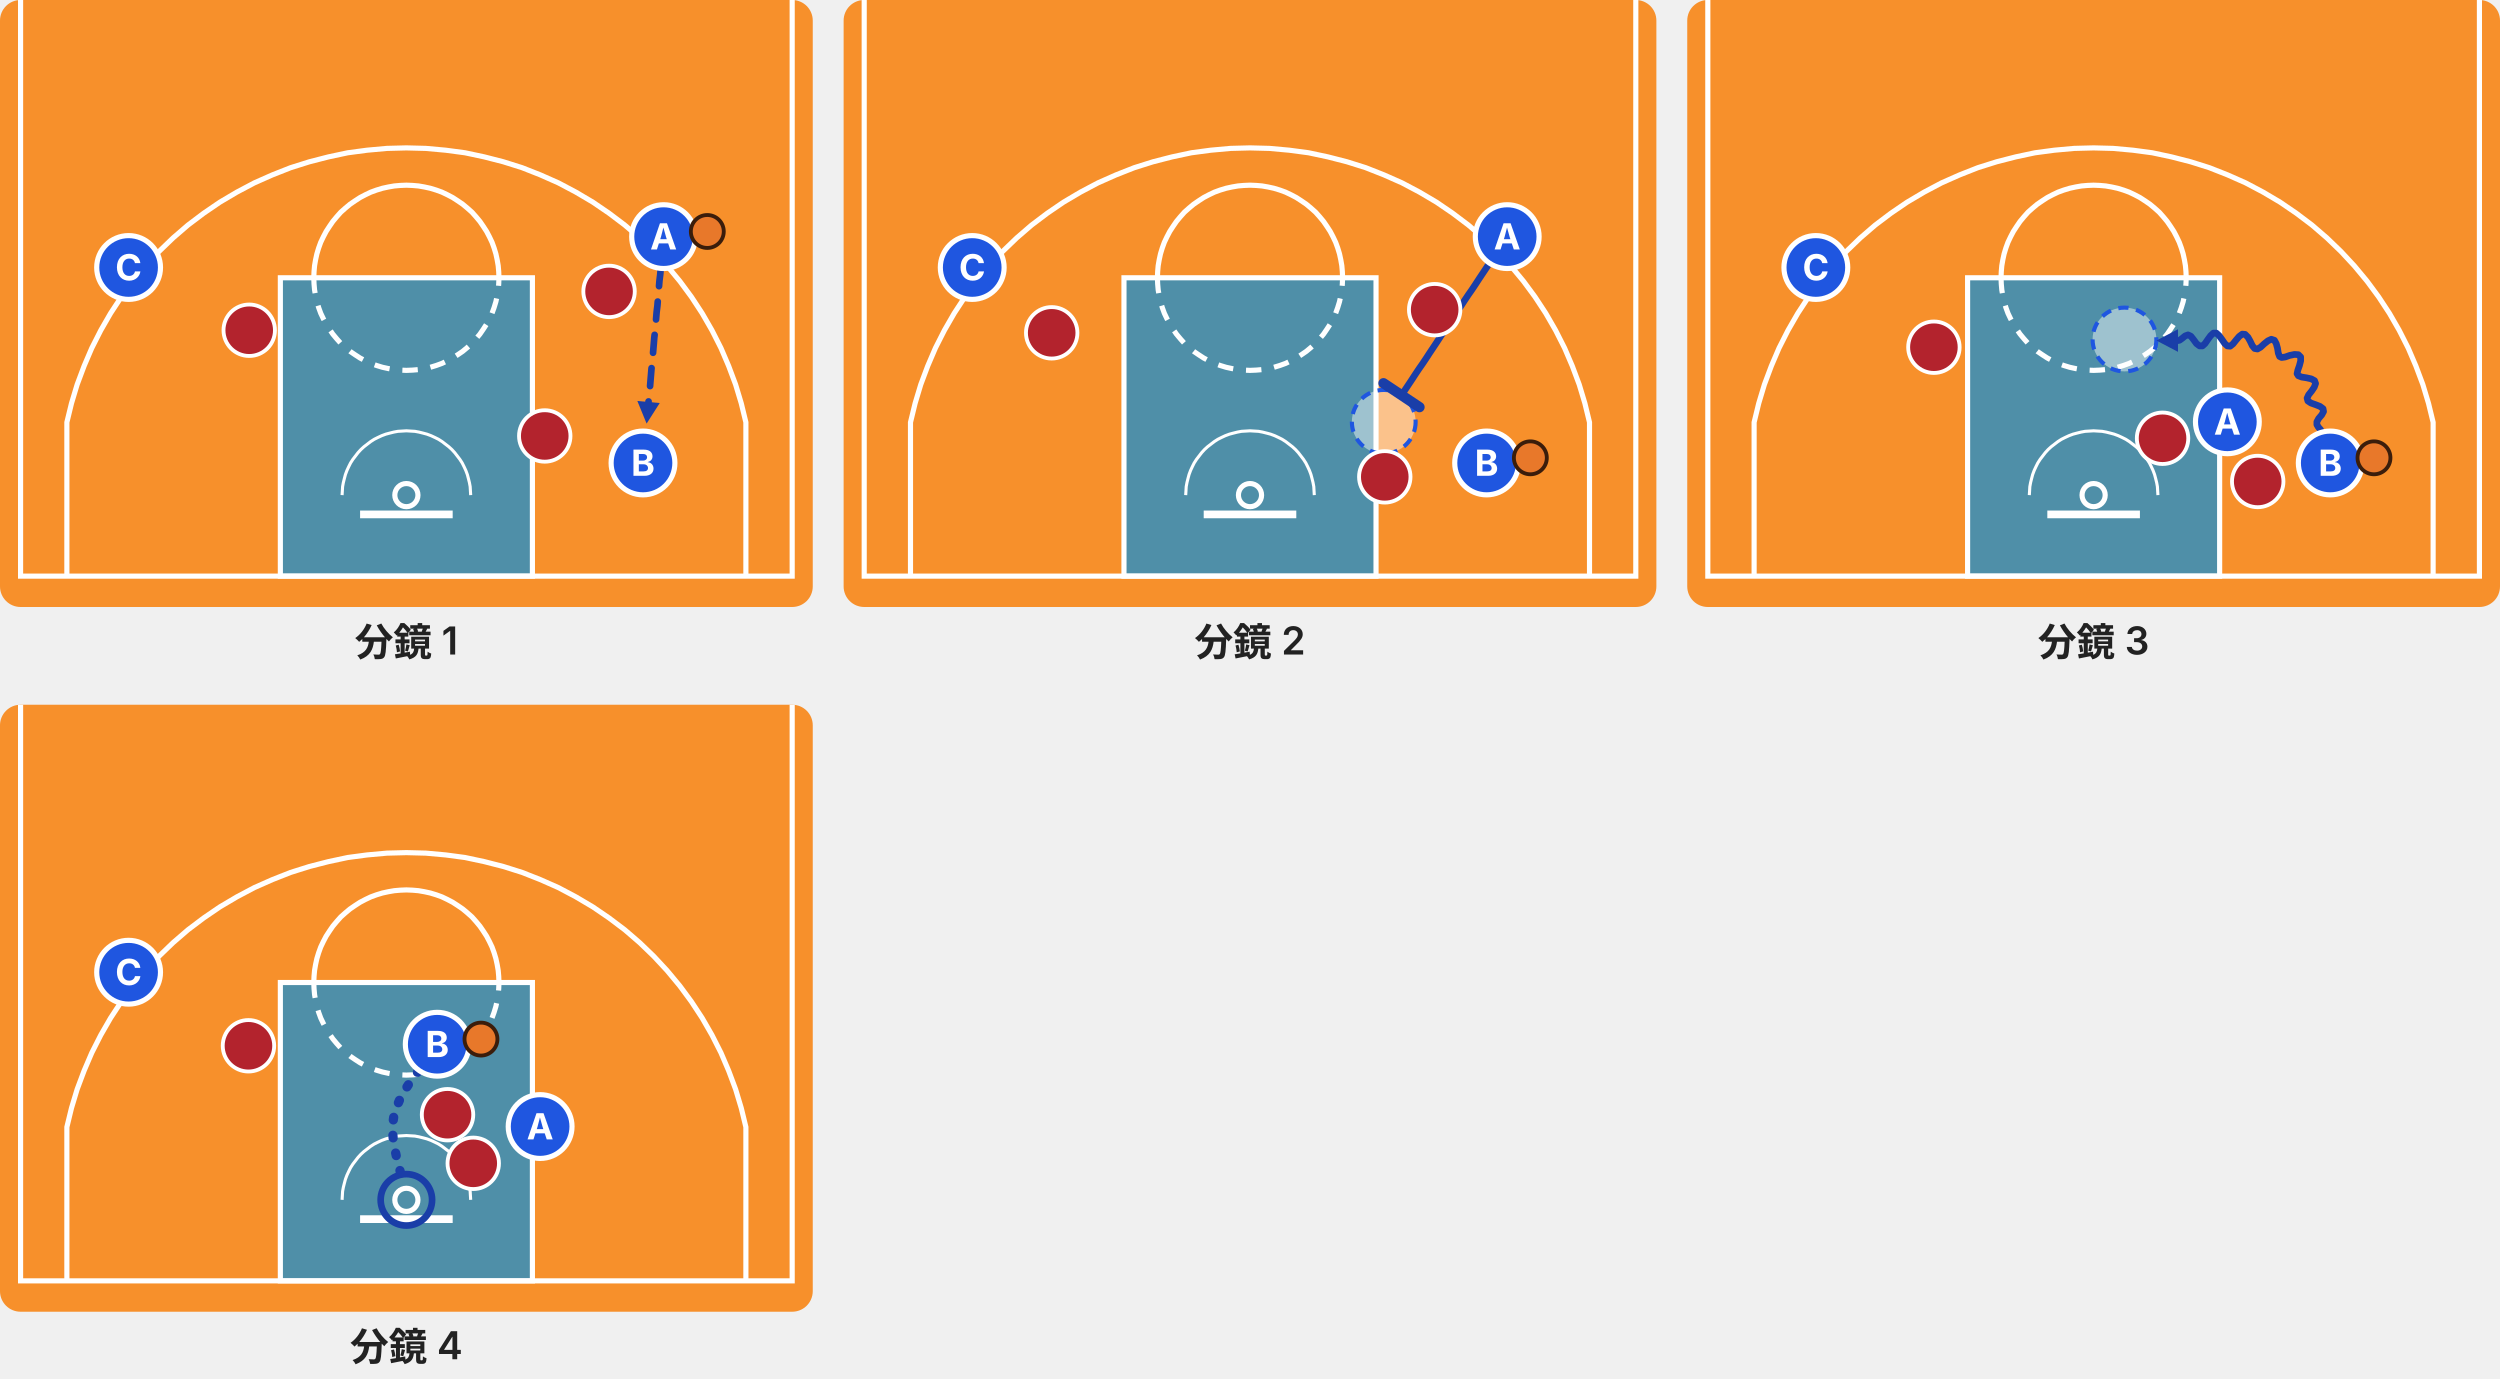
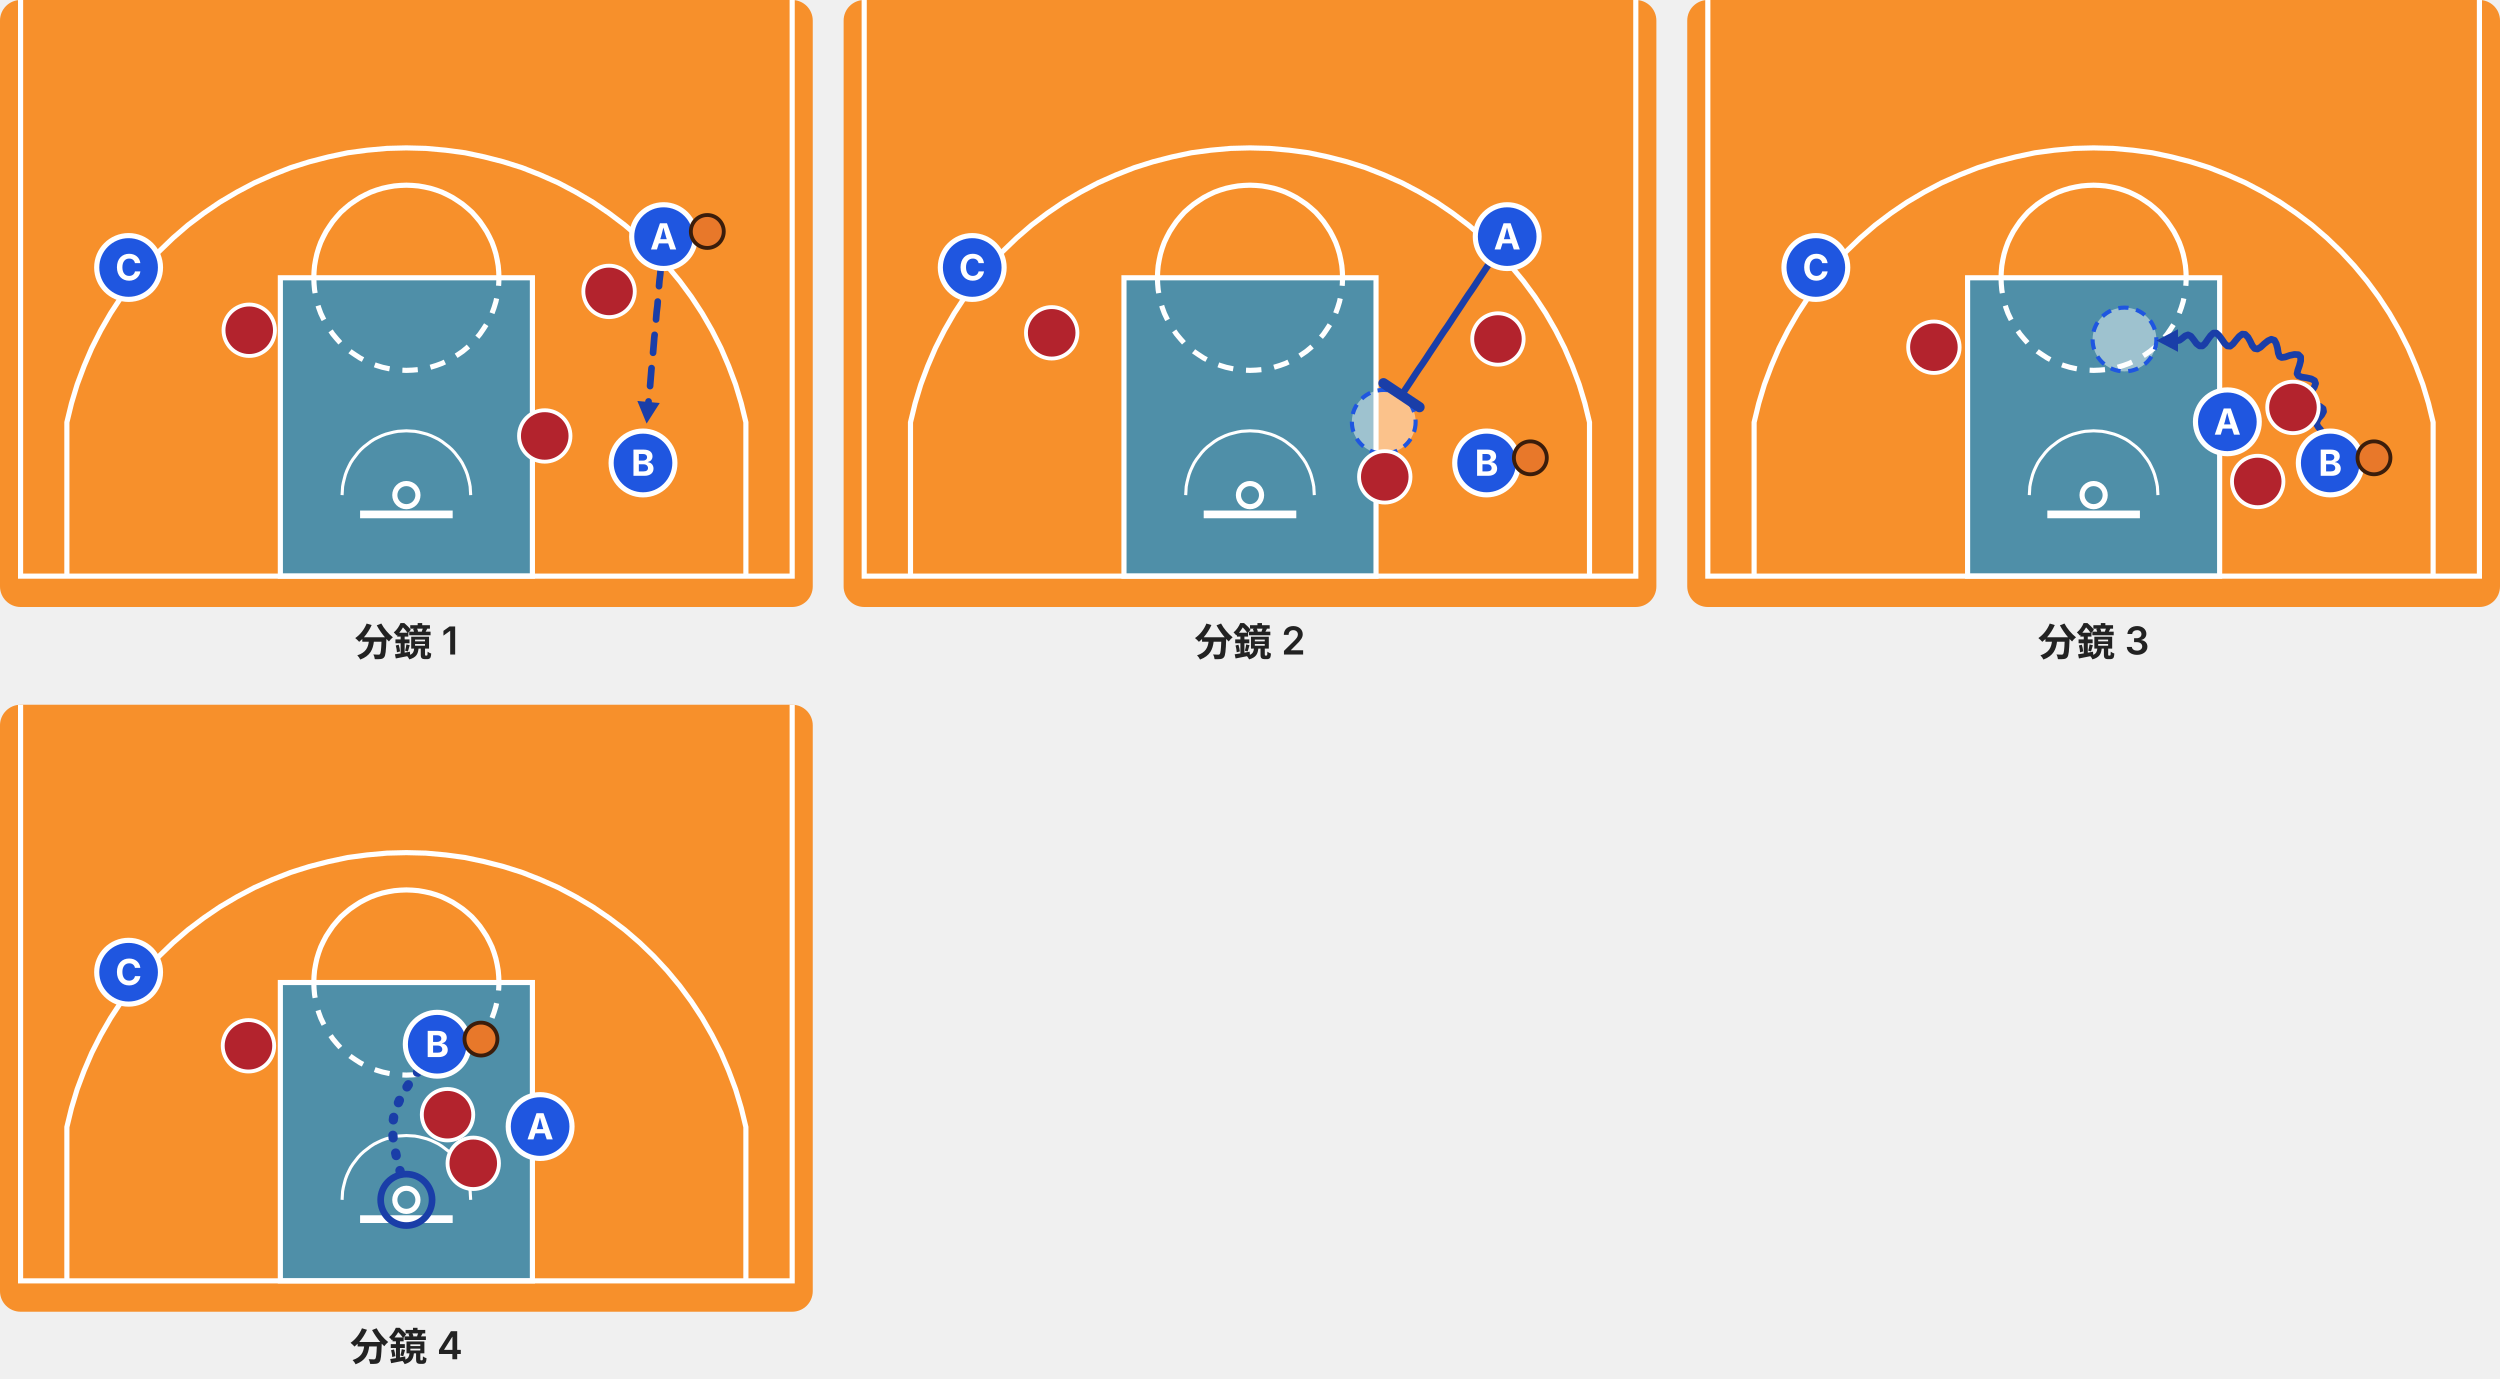
<svg xmlns="http://www.w3.org/2000/svg" viewBox="0 0 972.0 536.0" width="972.0" height="536.0" font-family="-apple-system, 'PingFang TC', 'Noto Sans TC', sans-serif">
  <g transform="translate(0,0)">
    <rect width="316.0" height="236.0" rx="8" fill="#f7902b" />
    <rect x="109.0" y="108.0" width="98.0" height="116.0" fill="#4f8fa8" stroke="#ffffff" stroke-width="2" />
    <polyline points="8.0,0.0 8.0,224.0 308.0,224.0 308.0,0.0" fill="none" stroke="#ffffff" stroke-width="2" />
    <polyline points="194.0,108.0 193.9,105.6 193.7,103.3 193.3,101.0 192.8,98.7 192.1,96.4 191.3,94.2 190.3,92.1 189.2,90.0 187.9,88.0 186.6,86.1 185.1,84.3 183.5,82.5 181.7,80.9 179.9,79.4 178.0,78.1 176.0,76.8 173.9,75.7 171.8,74.7 169.6,73.9 167.3,73.2 165.0,72.7 162.7,72.3 160.4,72.1 158.0,72.0 155.6,72.1 153.3,72.3 151.0,72.7 148.7,73.2 146.4,73.9 144.2,74.7 142.1,75.7 140.0,76.8 138.0,78.1 136.1,79.4 134.3,80.9 132.5,82.5 130.9,84.3 129.4,86.1 128.1,88.0 126.8,90.0 125.7,92.1 124.7,94.2 123.9,96.4 123.2,98.7 122.7,101.0 122.3,103.3 122.1,105.6 122.0,108.0" fill="none" stroke="#ffffff" stroke-width="2" />
    <polyline points="122.0,108.0 122.1,110.4 122.3,112.7 122.7,115.0 123.2,117.3 123.9,119.6 124.7,121.8 125.7,123.9 126.8,126.0 128.1,128.0 129.4,129.9 130.9,131.7 132.5,133.5 134.3,135.1 136.1,136.6 138.0,137.9 140.0,139.2 142.1,140.3 144.2,141.3 146.4,142.1 148.7,142.8 151.0,143.3 153.3,143.7 155.6,143.9 158.0,144.0 160.4,143.9 162.7,143.7 165.0,143.3 167.3,142.8 169.6,142.1 171.8,141.3 173.9,140.3 176.0,139.2 178.0,137.9 179.9,136.6 181.7,135.1 183.5,133.5 185.1,131.7 186.6,129.9 187.9,128.0 189.2,126.0 190.3,123.9 191.3,121.8 192.1,119.6 192.8,117.3 193.3,115.0 193.7,112.7 193.9,110.4 194.0,108.0" fill="none" stroke="#ffffff" stroke-width="2" stroke-dasharray="6 5" />
    <polyline points="290.0,224.0 290.0,164.2 288.2,156.8 286.0,149.5 283.3,142.3 280.3,135.3 276.8,128.4 273.0,121.8 268.8,115.4 264.3,109.3 259.4,103.4 254.2,97.8 248.7,92.5 242.9,87.5 236.8,82.9 230.5,78.6 223.9,74.7 217.1,71.1 210.1,68.0 203.0,65.2 195.7,62.9 188.3,61.0 180.8,59.4 173.3,58.4 165.6,57.7 158.0,57.5 150.4,57.7 142.7,58.4 135.2,59.4 127.7,61.0 120.3,62.9 113.0,65.2 105.9,68.0 98.9,71.1 92.1,74.7 85.5,78.6 79.2,82.9 73.1,87.5 67.3,92.5 61.8,97.8 56.6,103.4 51.7,109.3 47.2,115.4 43.0,121.8 39.2,128.4 35.7,135.3 32.7,142.3 30.0,149.5 27.8,156.8 26.0,164.2 26.0,224.0" fill="none" stroke="#ffffff" stroke-width="2" />
    <polyline points="183.0,192.5 182.9,190.9 182.8,189.2 182.5,187.6 182.1,186.0 181.7,184.5 181.1,182.9 180.4,181.4 179.7,180.0 178.8,178.6 177.8,177.3 176.8,176.0 175.7,174.8 174.5,173.7 173.2,172.7 171.9,171.7 170.5,170.8 169.1,170.1 167.6,169.4 166.0,168.8 164.5,168.4 162.9,168.0 161.3,167.7 159.6,167.6 158.0,167.5 156.4,167.6 154.7,167.7 153.1,168.0 151.5,168.4 150.0,168.8 148.4,169.4 146.9,170.1 145.5,170.8 144.1,171.7 142.8,172.7 141.5,173.7 140.3,174.8 139.2,176.0 138.2,177.3 137.2,178.6 136.3,180.0 135.6,181.4 134.9,182.9 134.3,184.5 133.9,186.0 133.5,187.6 133.2,189.2 133.1,190.9 133.0,192.5" fill="none" stroke="#ffffff" stroke-width="1.2" />
    <line x1="140.0" y1="200.0" x2="176.0" y2="200.0" stroke="#ffffff" stroke-width="3" />
    <circle cx="158.0" cy="192.5" r="4.5" fill="none" stroke="#ffffff" stroke-width="2" />
    <polyline points="256.9,104.3 256.7,106.7 256.4,109.1 256.2,111.6 256.0,114.0 255.8,116.4 255.6,118.9 255.3,121.3 255.1,123.8 254.9,126.2 254.7,128.7 254.4,131.1 254.2,133.6 254.0,136.0 253.8,138.4 253.6,140.9 253.3,143.3 253.1,145.8 252.9,148.2 252.7,150.7 252.4,153.1 252.2,155.6 252.0,157.9" fill="none" stroke="#1a3ea8" stroke-width="2.6" stroke-linecap="round" stroke-linejoin="round" stroke-dasharray="7 6" />
    <polygon points="251.4,164.7 256.5,156.7 247.8,155.9" fill="#1a3ea8" />
    <circle cx="236.8" cy="113.3" r="10.0" fill="#b3232d" stroke="#fff" stroke-width="1.5" />
    <circle cx="211.8" cy="169.5" r="10.0" fill="#b3232d" stroke="#fff" stroke-width="1.5" />
    <circle cx="96.9" cy="128.4" r="10.0" fill="#b3232d" stroke="#fff" stroke-width="1.5" />
    <circle cx="258.0" cy="92.0" r="12.4" fill="#1f56e0" stroke="#fff" stroke-width="2" />
    <text x="258.0" y="97.0" font-size="14" font-weight="700" fill="#fff" text-anchor="middle">A</text>
    <circle cx="250.0" cy="180.0" r="12.4" fill="#1f56e0" stroke="#fff" stroke-width="2" />
    <text x="250.0" y="185.0" font-size="14" font-weight="700" fill="#fff" text-anchor="middle">B</text>
    <circle cx="50.0" cy="104.0" r="12.4" fill="#1f56e0" stroke="#fff" stroke-width="2" />
    <text x="50.0" y="109.0" font-size="14" font-weight="700" fill="#fff" text-anchor="middle">C</text>
    <circle cx="275.0" cy="90.0" r="6.4" fill="#e8782a" stroke="#3b1d0b" stroke-width="1.5" />
    <text x="158.0" y="255.0" font-size="15" font-weight="600" fill="#222" text-anchor="middle">分鏡 1</text>
  </g>
  <g transform="translate(328,0)">
    <rect width="316.0" height="236.0" rx="8" fill="#f7902b" />
    <rect x="109.0" y="108.0" width="98.0" height="116.0" fill="#4f8fa8" stroke="#ffffff" stroke-width="2" />
    <polyline points="8.0,0.0 8.0,224.0 308.0,224.0 308.0,0.0" fill="none" stroke="#ffffff" stroke-width="2" />
    <polyline points="194.0,108.0 193.9,105.6 193.7,103.3 193.3,101.0 192.8,98.7 192.1,96.4 191.3,94.2 190.3,92.1 189.2,90.0 187.9,88.0 186.6,86.1 185.1,84.3 183.5,82.5 181.7,80.9 179.9,79.4 178.0,78.1 176.0,76.8 173.9,75.7 171.8,74.7 169.6,73.9 167.3,73.2 165.0,72.7 162.7,72.3 160.4,72.1 158.0,72.0 155.6,72.1 153.3,72.3 151.0,72.7 148.7,73.2 146.4,73.9 144.2,74.7 142.1,75.7 140.0,76.8 138.0,78.1 136.1,79.4 134.3,80.9 132.5,82.5 130.9,84.3 129.4,86.1 128.1,88.0 126.8,90.0 125.7,92.1 124.7,94.2 123.9,96.4 123.2,98.7 122.7,101.0 122.3,103.3 122.1,105.6 122.0,108.0" fill="none" stroke="#ffffff" stroke-width="2" />
    <polyline points="122.0,108.0 122.1,110.4 122.3,112.7 122.7,115.0 123.2,117.3 123.9,119.6 124.7,121.8 125.7,123.9 126.8,126.0 128.1,128.0 129.4,129.9 130.9,131.7 132.5,133.5 134.3,135.1 136.1,136.6 138.0,137.9 140.0,139.2 142.1,140.3 144.2,141.3 146.4,142.1 148.7,142.8 151.0,143.3 153.3,143.7 155.6,143.9 158.0,144.0 160.4,143.9 162.7,143.7 165.0,143.3 167.3,142.8 169.6,142.1 171.8,141.3 173.9,140.3 176.0,139.2 178.0,137.9 179.9,136.6 181.7,135.1 183.5,133.5 185.1,131.7 186.6,129.9 187.9,128.0 189.2,126.0 190.3,123.9 191.3,121.8 192.1,119.6 192.8,117.3 193.3,115.0 193.7,112.7 193.9,110.4 194.0,108.0" fill="none" stroke="#ffffff" stroke-width="2" stroke-dasharray="6 5" />
    <polyline points="290.0,224.0 290.0,164.2 288.2,156.8 286.0,149.5 283.3,142.3 280.3,135.3 276.8,128.4 273.0,121.8 268.8,115.4 264.3,109.3 259.4,103.4 254.2,97.8 248.7,92.5 242.9,87.5 236.8,82.9 230.5,78.6 223.9,74.7 217.1,71.1 210.1,68.0 203.0,65.2 195.7,62.9 188.3,61.0 180.8,59.4 173.3,58.4 165.6,57.7 158.0,57.5 150.4,57.7 142.7,58.4 135.2,59.4 127.7,61.0 120.3,62.9 113.0,65.2 105.9,68.0 98.9,71.1 92.1,74.7 85.5,78.6 79.2,82.9 73.1,87.5 67.3,92.5 61.8,97.8 56.6,103.4 51.7,109.3 47.2,115.4 43.0,121.8 39.2,128.4 35.7,135.3 32.7,142.3 30.0,149.5 27.8,156.8 26.0,164.2 26.0,224.0" fill="none" stroke="#ffffff" stroke-width="2" />
    <polyline points="183.0,192.5 182.9,190.9 182.8,189.2 182.5,187.6 182.1,186.0 181.7,184.5 181.1,182.9 180.4,181.4 179.7,180.0 178.8,178.6 177.8,177.3 176.8,176.0 175.7,174.8 174.5,173.7 173.2,172.7 171.9,171.7 170.5,170.8 169.1,170.1 167.6,169.4 166.0,168.8 164.5,168.4 162.9,168.0 161.3,167.7 159.6,167.6 158.0,167.5 156.4,167.6 154.7,167.7 153.1,168.0 151.5,168.4 150.0,168.8 148.4,169.4 146.9,170.1 145.5,170.8 144.1,171.7 142.8,172.7 141.5,173.7 140.3,174.8 139.2,176.0 138.2,177.3 137.2,178.6 136.3,180.0 135.6,181.4 134.9,182.9 134.3,184.5 133.9,186.0 133.5,187.6 133.2,189.2 133.1,190.9 133.0,192.5" fill="none" stroke="#ffffff" stroke-width="1.2" />
    <line x1="140.0" y1="200.0" x2="176.0" y2="200.0" stroke="#ffffff" stroke-width="3" />
    <circle cx="158.0" cy="192.5" r="4.5" fill="none" stroke="#ffffff" stroke-width="2" />
    <circle cx="210.0" cy="164.0" r="12.4" fill="#ffffff" fill-opacity="0.45" stroke="#1f56e0" stroke-width="1.6" stroke-dasharray="4 3" />
    <polyline points="251.1,102.3 249.8,104.3 248.4,106.4 247.0,108.5 245.7,110.5 244.3,112.6 242.9,114.6 241.5,116.7 240.2,118.7 238.8,120.8 237.4,122.9 236.1,124.9 234.7,127.0 233.3,129.0 231.9,131.1 230.6,133.1 229.2,135.2 227.8,137.3 226.5,139.3 225.1,141.4 223.7,143.4 222.3,145.5 221.0,147.5 219.6,149.6 218.2,151.7 216.9,153.7" fill="none" stroke="#1a3ea8" stroke-width="2.6" stroke-linecap="round" stroke-linejoin="round" />
    <line x1="223.9" y1="158.3" x2="209.9" y2="149.0" stroke="#1a3ea8" stroke-width="4" stroke-linecap="round" />
-     <circle cx="229.8" cy="120.4" r="10.0" fill="#b3232d" stroke="#fff" stroke-width="1.5" />
+     <circle cx="254.4" cy="131.8" r="10.0" fill="#b3232d" stroke="#fff" stroke-width="1.5" />
    <circle cx="210.4" cy="185.4" r="10.0" fill="#b3232d" stroke="#fff" stroke-width="1.5" />
    <circle cx="80.9" cy="129.4" r="10.0" fill="#b3232d" stroke="#fff" stroke-width="1.5" />
    <circle cx="258.0" cy="92.0" r="12.4" fill="#1f56e0" stroke="#fff" stroke-width="2" />
    <text x="258.0" y="97.0" font-size="14" font-weight="700" fill="#fff" text-anchor="middle">A</text>
    <circle cx="250.0" cy="180.0" r="12.4" fill="#1f56e0" stroke="#fff" stroke-width="2" />
    <text x="250.0" y="185.0" font-size="14" font-weight="700" fill="#fff" text-anchor="middle">B</text>
    <circle cx="50.0" cy="104.0" r="12.4" fill="#1f56e0" stroke="#fff" stroke-width="2" />
    <text x="50.0" y="109.0" font-size="14" font-weight="700" fill="#fff" text-anchor="middle">C</text>
    <circle cx="267.0" cy="178.0" r="6.4" fill="#e8782a" stroke="#3b1d0b" stroke-width="1.5" />
    <text x="158.0" y="255.0" font-size="15" font-weight="600" fill="#222" text-anchor="middle">分鏡 2</text>
  </g>
  <g transform="translate(656,0)">
    <rect width="316.0" height="236.0" rx="8" fill="#f7902b" />
    <rect x="109.0" y="108.0" width="98.0" height="116.0" fill="#4f8fa8" stroke="#ffffff" stroke-width="2" />
    <polyline points="8.0,0.0 8.0,224.0 308.0,224.0 308.0,0.0" fill="none" stroke="#ffffff" stroke-width="2" />
    <polyline points="194.0,108.0 193.9,105.6 193.7,103.3 193.3,101.0 192.8,98.7 192.1,96.4 191.3,94.2 190.3,92.1 189.2,90.0 187.9,88.0 186.6,86.1 185.1,84.3 183.5,82.5 181.7,80.9 179.9,79.4 178.0,78.1 176.0,76.8 173.9,75.7 171.8,74.7 169.6,73.9 167.3,73.2 165.0,72.7 162.7,72.3 160.4,72.1 158.0,72.0 155.6,72.1 153.3,72.3 151.0,72.7 148.7,73.2 146.4,73.9 144.2,74.7 142.1,75.7 140.0,76.8 138.0,78.1 136.1,79.4 134.3,80.9 132.5,82.5 130.9,84.3 129.4,86.1 128.1,88.0 126.8,90.0 125.7,92.1 124.7,94.2 123.9,96.4 123.2,98.7 122.7,101.0 122.3,103.3 122.1,105.6 122.0,108.0" fill="none" stroke="#ffffff" stroke-width="2" />
    <polyline points="122.0,108.0 122.1,110.4 122.3,112.7 122.7,115.0 123.2,117.3 123.9,119.6 124.7,121.8 125.7,123.9 126.8,126.0 128.1,128.0 129.4,129.9 130.9,131.7 132.5,133.5 134.3,135.1 136.1,136.6 138.0,137.9 140.0,139.2 142.1,140.3 144.2,141.3 146.4,142.1 148.7,142.8 151.0,143.3 153.3,143.7 155.6,143.9 158.0,144.0 160.4,143.9 162.7,143.7 165.0,143.3 167.3,142.8 169.6,142.1 171.8,141.3 173.9,140.3 176.0,139.2 178.0,137.9 179.9,136.6 181.7,135.1 183.5,133.5 185.1,131.7 186.6,129.9 187.9,128.0 189.2,126.0 190.3,123.9 191.3,121.8 192.1,119.6 192.8,117.3 193.3,115.0 193.7,112.7 193.9,110.4 194.0,108.0" fill="none" stroke="#ffffff" stroke-width="2" stroke-dasharray="6 5" />
    <polyline points="290.0,224.0 290.0,164.2 288.2,156.8 286.0,149.5 283.3,142.3 280.3,135.3 276.8,128.4 273.0,121.8 268.8,115.4 264.3,109.3 259.4,103.4 254.2,97.8 248.7,92.5 242.9,87.5 236.8,82.9 230.5,78.6 223.9,74.7 217.1,71.1 210.1,68.0 203.0,65.2 195.7,62.9 188.3,61.0 180.8,59.4 173.3,58.4 165.6,57.7 158.0,57.5 150.4,57.7 142.7,58.4 135.2,59.4 127.7,61.0 120.3,62.9 113.0,65.2 105.9,68.0 98.9,71.1 92.1,74.7 85.5,78.6 79.2,82.9 73.1,87.5 67.3,92.5 61.8,97.8 56.6,103.4 51.7,109.3 47.2,115.4 43.0,121.8 39.2,128.4 35.7,135.3 32.7,142.3 30.0,149.5 27.8,156.8 26.0,164.2 26.0,224.0" fill="none" stroke="#ffffff" stroke-width="2" />
    <polyline points="183.0,192.5 182.9,190.9 182.8,189.2 182.5,187.6 182.1,186.0 181.7,184.5 181.1,182.9 180.4,181.4 179.7,180.0 178.8,178.6 177.8,177.3 176.8,176.0 175.7,174.8 174.5,173.7 173.2,172.7 171.9,171.7 170.5,170.8 169.1,170.1 167.6,169.4 166.0,168.8 164.5,168.4 162.9,168.0 161.3,167.7 159.6,167.6 158.0,167.5 156.4,167.6 154.7,167.7 153.1,168.0 151.5,168.4 150.0,168.8 148.4,169.4 146.9,170.1 145.5,170.8 144.1,171.7 142.8,172.7 141.5,173.7 140.3,174.8 139.2,176.0 138.2,177.3 137.2,178.6 136.3,180.0 135.6,181.4 134.9,182.9 134.3,184.5 133.9,186.0 133.5,187.6 133.2,189.2 133.1,190.9 133.0,192.5" fill="none" stroke="#ffffff" stroke-width="1.2" />
    <line x1="140.0" y1="200.0" x2="176.0" y2="200.0" stroke="#ffffff" stroke-width="3" />
    <circle cx="158.0" cy="192.5" r="4.5" fill="none" stroke="#ffffff" stroke-width="2" />
    <circle cx="170.0" cy="132.0" r="12.4" fill="#ffffff" fill-opacity="0.45" stroke="#1f56e0" stroke-width="1.6" stroke-dasharray="4 3" />
    <polyline points="246.7,168.1 246.2,167.0 245.4,166.1 244.8,165.1 244.8,164.0 245.5,162.7 246.7,161.3 247.4,160.0 247.2,158.9 246.0,158.0 244.2,157.3 242.5,156.7 241.3,155.9 241.0,154.8 241.6,153.5 242.8,152.0 243.8,150.5 244.3,149.1 243.9,148.0 242.6,147.3 240.8,146.9 238.9,146.6 237.6,146.1 237.1,145.3 237.4,143.9 238.0,142.2 238.5,140.3 238.5,138.8 237.6,137.9 236.1,137.8 234.2,138.2 232.5,138.8 231.1,139.0 230.3,138.6 229.8,137.3 229.5,135.4 229.0,133.6 228.3,132.3 227.1,131.9 225.8,132.5 224.3,133.7 222.9,135.0 221.7,135.7 220.6,135.5 219.7,134.4 218.9,132.7 218.0,131.1 216.9,130.0 215.8,129.9 214.6,130.8 213.4,132.2 212.2,133.7 211.1,134.6 210.0,134.5 209.0,133.6 207.9,132.0 206.8,130.5 205.7,129.5 204.6,129.5 203.5,130.5 202.4,132.0 201.3,133.6 200.3,134.5 199.2,134.5 198.0,133.6 196.9,132.1 195.8,130.7 194.7,130.2 193.6,130.6 192.5,131.5 191.4,132.3 190.3,132.5 189.2,132.3 189.2,132.3" fill="none" stroke="#1a3ea8" stroke-width="2.6" stroke-linecap="round" stroke-linejoin="round" />
    <polygon points="182.4,132.4 190.8,136.8 190.8,128.0" fill="#1a3ea8" />
-     <circle cx="184.8" cy="170.4" r="10.0" fill="#b3232d" stroke="#fff" stroke-width="1.5" />
+     <circle cx="235.5" cy="158.4" r="10.0" fill="#b3232d" stroke="#fff" stroke-width="1.5" />
    <circle cx="221.8" cy="187.2" r="10.0" fill="#b3232d" stroke="#fff" stroke-width="1.5" />
    <circle cx="95.9" cy="135.0" r="10.0" fill="#b3232d" stroke="#fff" stroke-width="1.5" />
    <circle cx="210.0" cy="164.0" r="12.4" fill="#1f56e0" stroke="#fff" stroke-width="2" />
    <text x="210.0" y="169.0" font-size="14" font-weight="700" fill="#fff" text-anchor="middle">A</text>
    <circle cx="250.0" cy="180.0" r="12.4" fill="#1f56e0" stroke="#fff" stroke-width="2" />
    <text x="250.0" y="185.0" font-size="14" font-weight="700" fill="#fff" text-anchor="middle">B</text>
    <circle cx="50.0" cy="104.0" r="12.4" fill="#1f56e0" stroke="#fff" stroke-width="2" />
    <text x="50.0" y="109.0" font-size="14" font-weight="700" fill="#fff" text-anchor="middle">C</text>
    <circle cx="267.0" cy="178.0" r="6.4" fill="#e8782a" stroke="#3b1d0b" stroke-width="1.5" />
    <text x="158.0" y="255.0" font-size="15" font-weight="600" fill="#222" text-anchor="middle">分鏡 3</text>
  </g>
  <g transform="translate(0,274)">
    <rect width="316.0" height="236.0" rx="8" fill="#f7902b" />
    <rect x="109.0" y="108.0" width="98.0" height="116.0" fill="#4f8fa8" stroke="#ffffff" stroke-width="2" />
    <polyline points="8.0,0.0 8.0,224.0 308.0,224.0 308.0,0.0" fill="none" stroke="#ffffff" stroke-width="2" />
    <polyline points="194.0,108.0 193.9,105.6 193.7,103.3 193.3,101.0 192.8,98.7 192.1,96.4 191.3,94.2 190.3,92.1 189.2,90.0 187.9,88.0 186.6,86.1 185.1,84.3 183.5,82.5 181.7,80.9 179.9,79.4 178.0,78.1 176.0,76.8 173.9,75.7 171.8,74.7 169.6,73.9 167.3,73.2 165.0,72.7 162.7,72.3 160.4,72.1 158.0,72.0 155.6,72.1 153.3,72.3 151.0,72.7 148.7,73.2 146.4,73.9 144.2,74.7 142.1,75.7 140.0,76.8 138.0,78.1 136.1,79.4 134.3,80.9 132.5,82.5 130.9,84.3 129.4,86.1 128.1,88.0 126.8,90.0 125.7,92.1 124.7,94.2 123.9,96.4 123.2,98.7 122.7,101.0 122.3,103.3 122.1,105.6 122.0,108.0" fill="none" stroke="#ffffff" stroke-width="2" />
    <polyline points="122.0,108.0 122.1,110.4 122.3,112.7 122.7,115.0 123.2,117.3 123.9,119.6 124.7,121.8 125.7,123.9 126.8,126.0 128.1,128.0 129.4,129.9 130.9,131.7 132.5,133.5 134.3,135.1 136.1,136.6 138.0,137.9 140.0,139.2 142.1,140.3 144.2,141.3 146.4,142.1 148.7,142.8 151.0,143.3 153.3,143.7 155.6,143.9 158.0,144.0 160.4,143.9 162.7,143.7 165.0,143.3 167.3,142.8 169.6,142.1 171.8,141.3 173.9,140.3 176.0,139.2 178.0,137.9 179.9,136.6 181.7,135.1 183.5,133.5 185.1,131.7 186.6,129.9 187.9,128.0 189.2,126.0 190.3,123.9 191.3,121.8 192.1,119.6 192.8,117.3 193.3,115.0 193.7,112.7 193.9,110.4 194.0,108.0" fill="none" stroke="#ffffff" stroke-width="2" stroke-dasharray="6 5" />
    <polyline points="290.0,224.0 290.0,164.2 288.2,156.8 286.0,149.5 283.3,142.3 280.3,135.3 276.8,128.4 273.0,121.8 268.8,115.4 264.3,109.3 259.4,103.4 254.2,97.8 248.7,92.5 242.9,87.5 236.8,82.9 230.5,78.6 223.9,74.7 217.1,71.1 210.1,68.0 203.0,65.2 195.7,62.9 188.3,61.0 180.8,59.4 173.3,58.4 165.6,57.7 158.0,57.5 150.4,57.7 142.7,58.4 135.2,59.4 127.7,61.0 120.3,62.9 113.0,65.2 105.9,68.0 98.9,71.1 92.1,74.7 85.5,78.6 79.2,82.9 73.1,87.5 67.3,92.5 61.8,97.8 56.6,103.4 51.7,109.3 47.2,115.4 43.0,121.8 39.2,128.4 35.7,135.3 32.7,142.3 30.0,149.5 27.8,156.8 26.0,164.2 26.0,224.0" fill="none" stroke="#ffffff" stroke-width="2" />
    <polyline points="183.0,192.5 182.9,190.9 182.8,189.2 182.5,187.6 182.1,186.0 181.7,184.5 181.1,182.9 180.4,181.4 179.7,180.0 178.8,178.6 177.8,177.3 176.8,176.0 175.7,174.8 174.5,173.7 173.2,172.7 171.9,171.7 170.5,170.8 169.1,170.1 167.6,169.4 166.0,168.8 164.5,168.4 162.9,168.0 161.3,167.7 159.6,167.6 158.0,167.5 156.4,167.6 154.7,167.7 153.1,168.0 151.5,168.4 150.0,168.8 148.4,169.4 146.9,170.1 145.5,170.8 144.1,171.7 142.8,172.7 141.5,173.7 140.3,174.8 139.2,176.0 138.2,177.3 137.2,178.6 136.3,180.0 135.6,181.4 134.9,182.9 134.3,184.5 133.9,186.0 133.5,187.6 133.2,189.2 133.1,190.9 133.0,192.5" fill="none" stroke="#ffffff" stroke-width="1.2" />
    <line x1="140.0" y1="200.0" x2="176.0" y2="200.0" stroke="#ffffff" stroke-width="3" />
    <circle cx="158.0" cy="192.5" r="4.5" fill="none" stroke="#ffffff" stroke-width="2" />
    <polyline points="162.9,142.1 161.6,143.8 160.2,145.8 158.8,147.7 157.5,149.7 156.3,151.7 155.3,153.8 154.4,155.9 153.6,158.0 153.1,160.1 152.8,162.3 152.7,164.5 152.7,166.7 152.9,169.0 153.2,171.3 153.7,173.7 154.2,176.0 154.8,178.4 155.4,180.7 155.9,182.7" fill="none" stroke="#1a3ea8" stroke-width="3.6" stroke-linecap="round" stroke-linejoin="round" stroke-dasharray="1 6" />
    <circle cx="158.0" cy="192.5" r="10.0" fill="none" stroke="#1a3ea8" stroke-width="2.6" />
    <circle cx="174.0" cy="159.4" r="10.0" fill="#b3232d" stroke="#fff" stroke-width="1.5" />
    <circle cx="184.0" cy="178.3" r="10.0" fill="#b3232d" stroke="#fff" stroke-width="1.5" />
    <circle cx="96.6" cy="132.6" r="10.0" fill="#b3232d" stroke="#fff" stroke-width="1.5" />
    <circle cx="210.0" cy="164.0" r="12.4" fill="#1f56e0" stroke="#fff" stroke-width="2" />
    <text x="210.0" y="169.0" font-size="14" font-weight="700" fill="#fff" text-anchor="middle">A</text>
    <circle cx="170.0" cy="132.0" r="12.4" fill="#1f56e0" stroke="#fff" stroke-width="2" />
    <text x="170.0" y="137.0" font-size="14" font-weight="700" fill="#fff" text-anchor="middle">B</text>
    <circle cx="50.0" cy="104.0" r="12.4" fill="#1f56e0" stroke="#fff" stroke-width="2" />
    <text x="50.0" y="109.0" font-size="14" font-weight="700" fill="#fff" text-anchor="middle">C</text>
    <circle cx="187.0" cy="130.0" r="6.4" fill="#e8782a" stroke="#3b1d0b" stroke-width="1.5" />
    <text x="158.0" y="255.0" font-size="15" font-weight="600" fill="#222" text-anchor="middle">分鏡 4</text>
  </g>
</svg>
